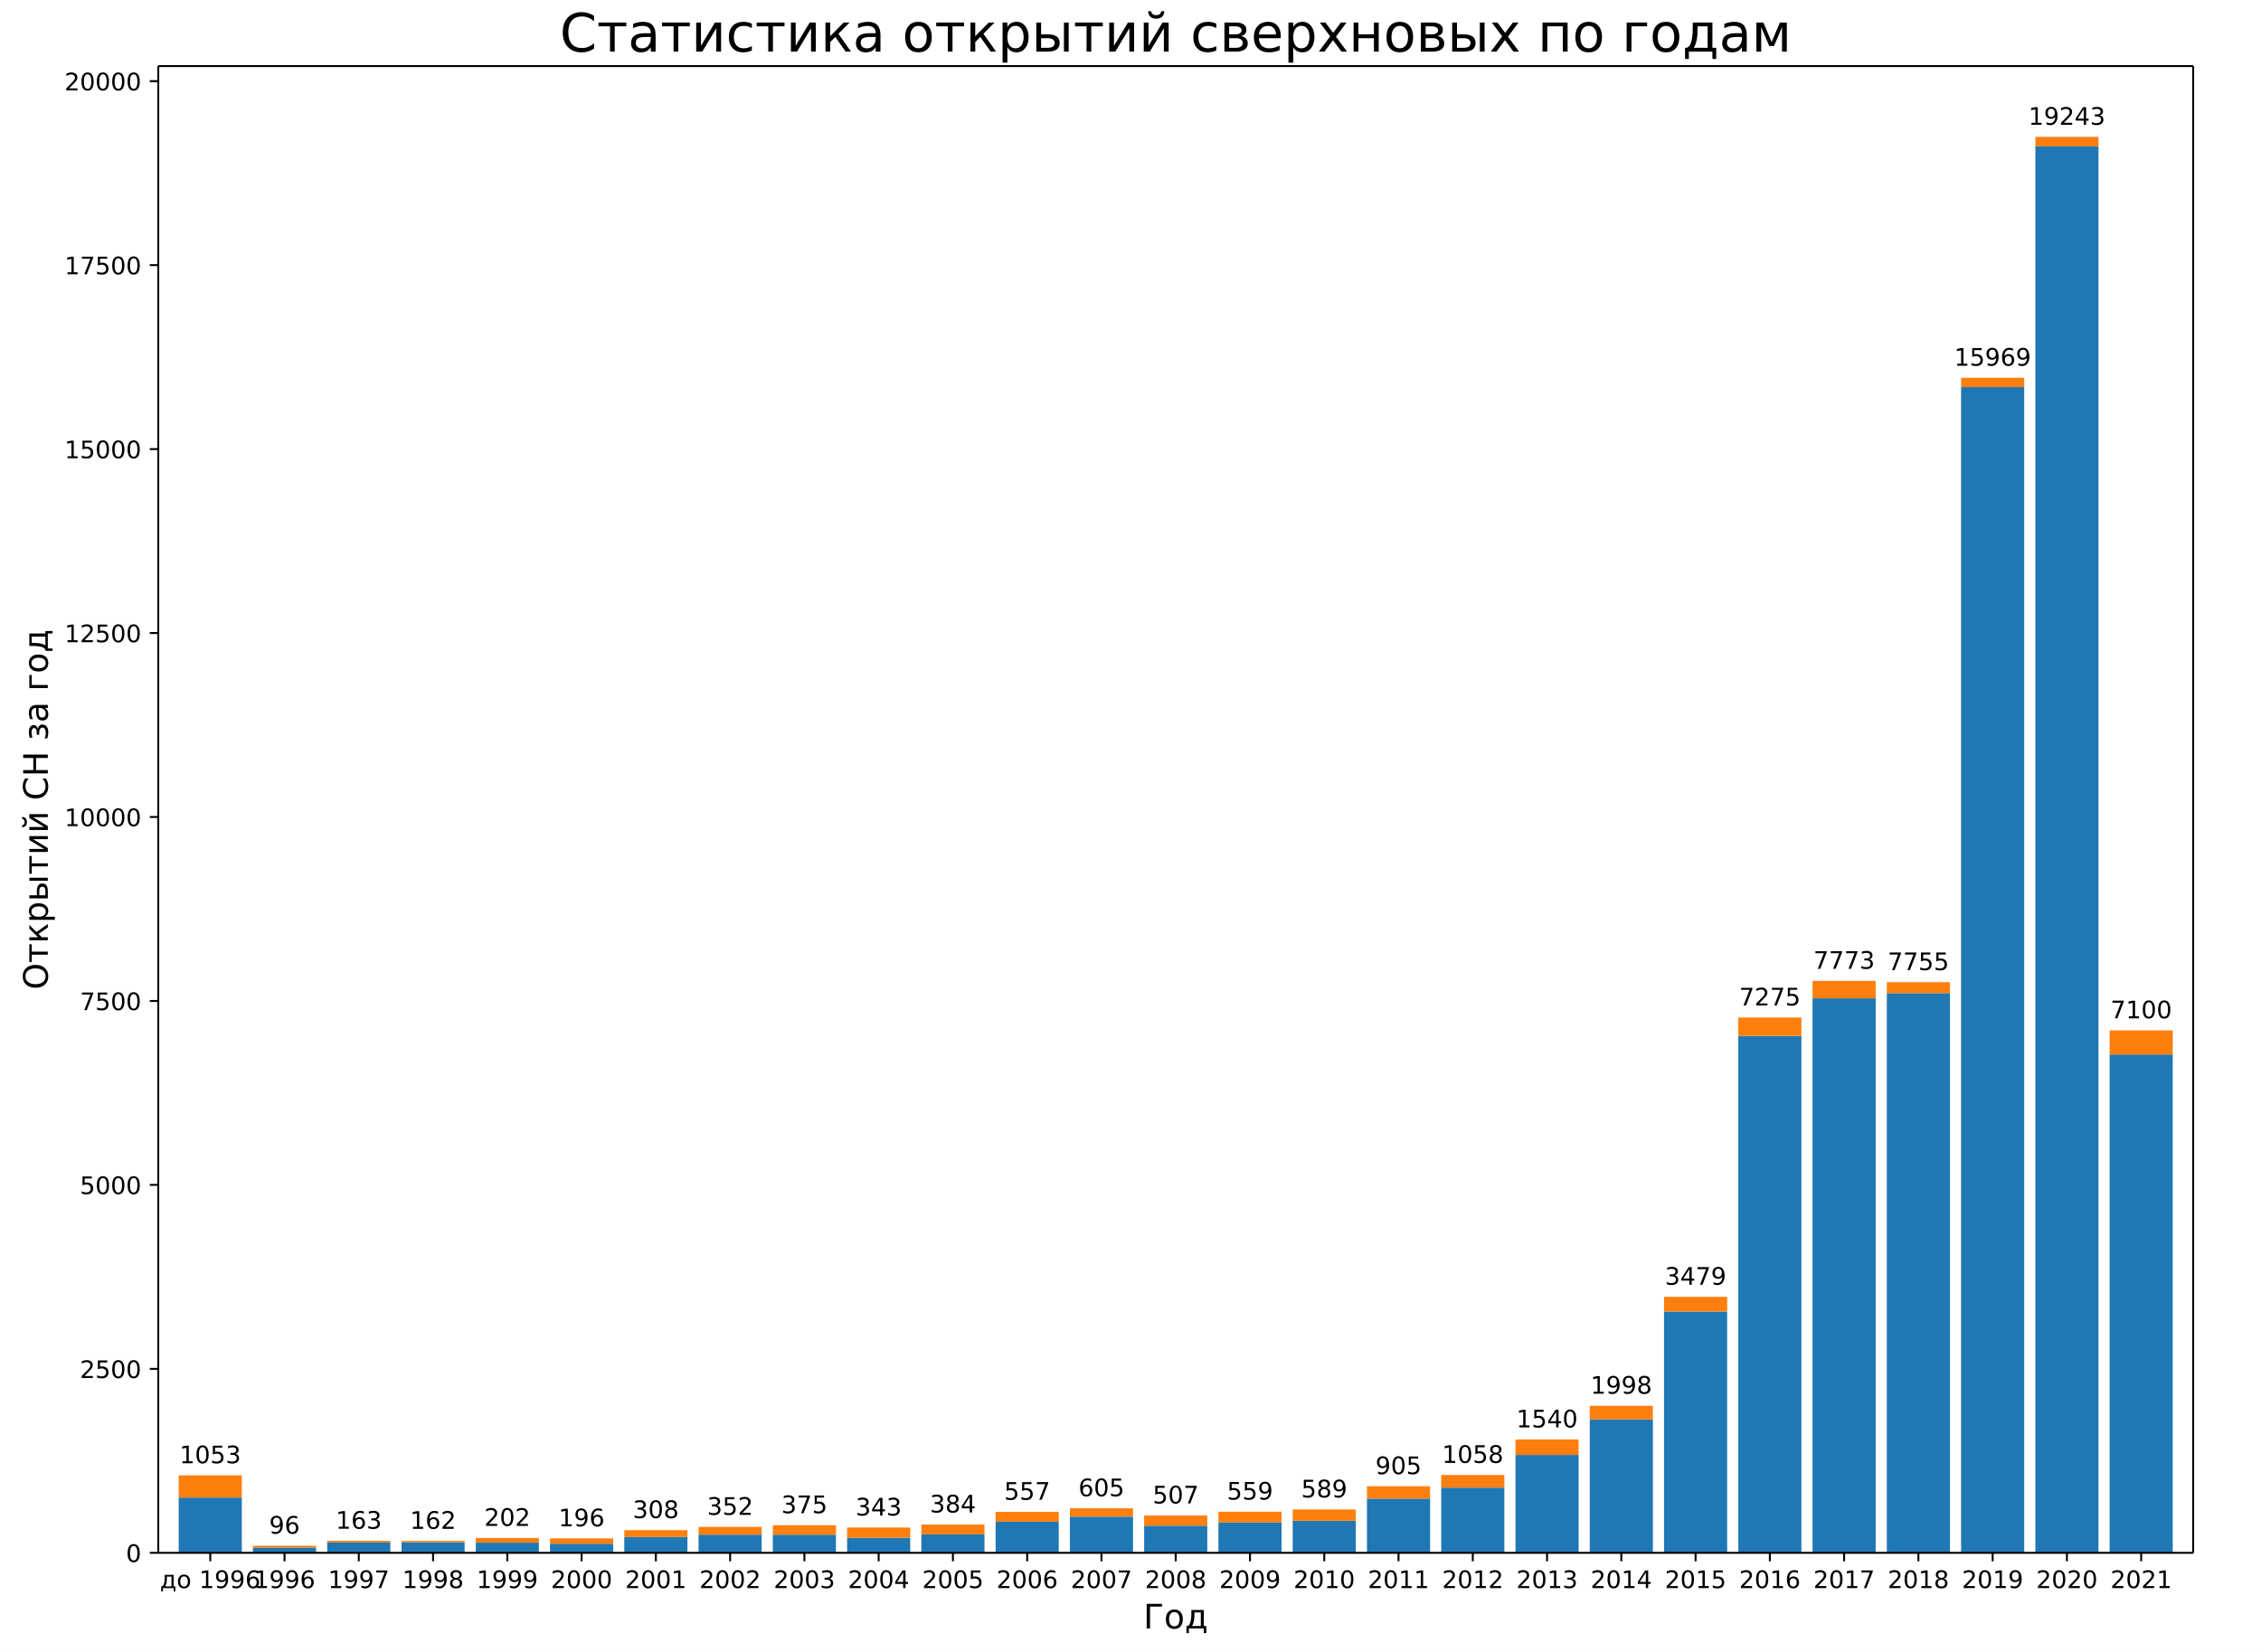
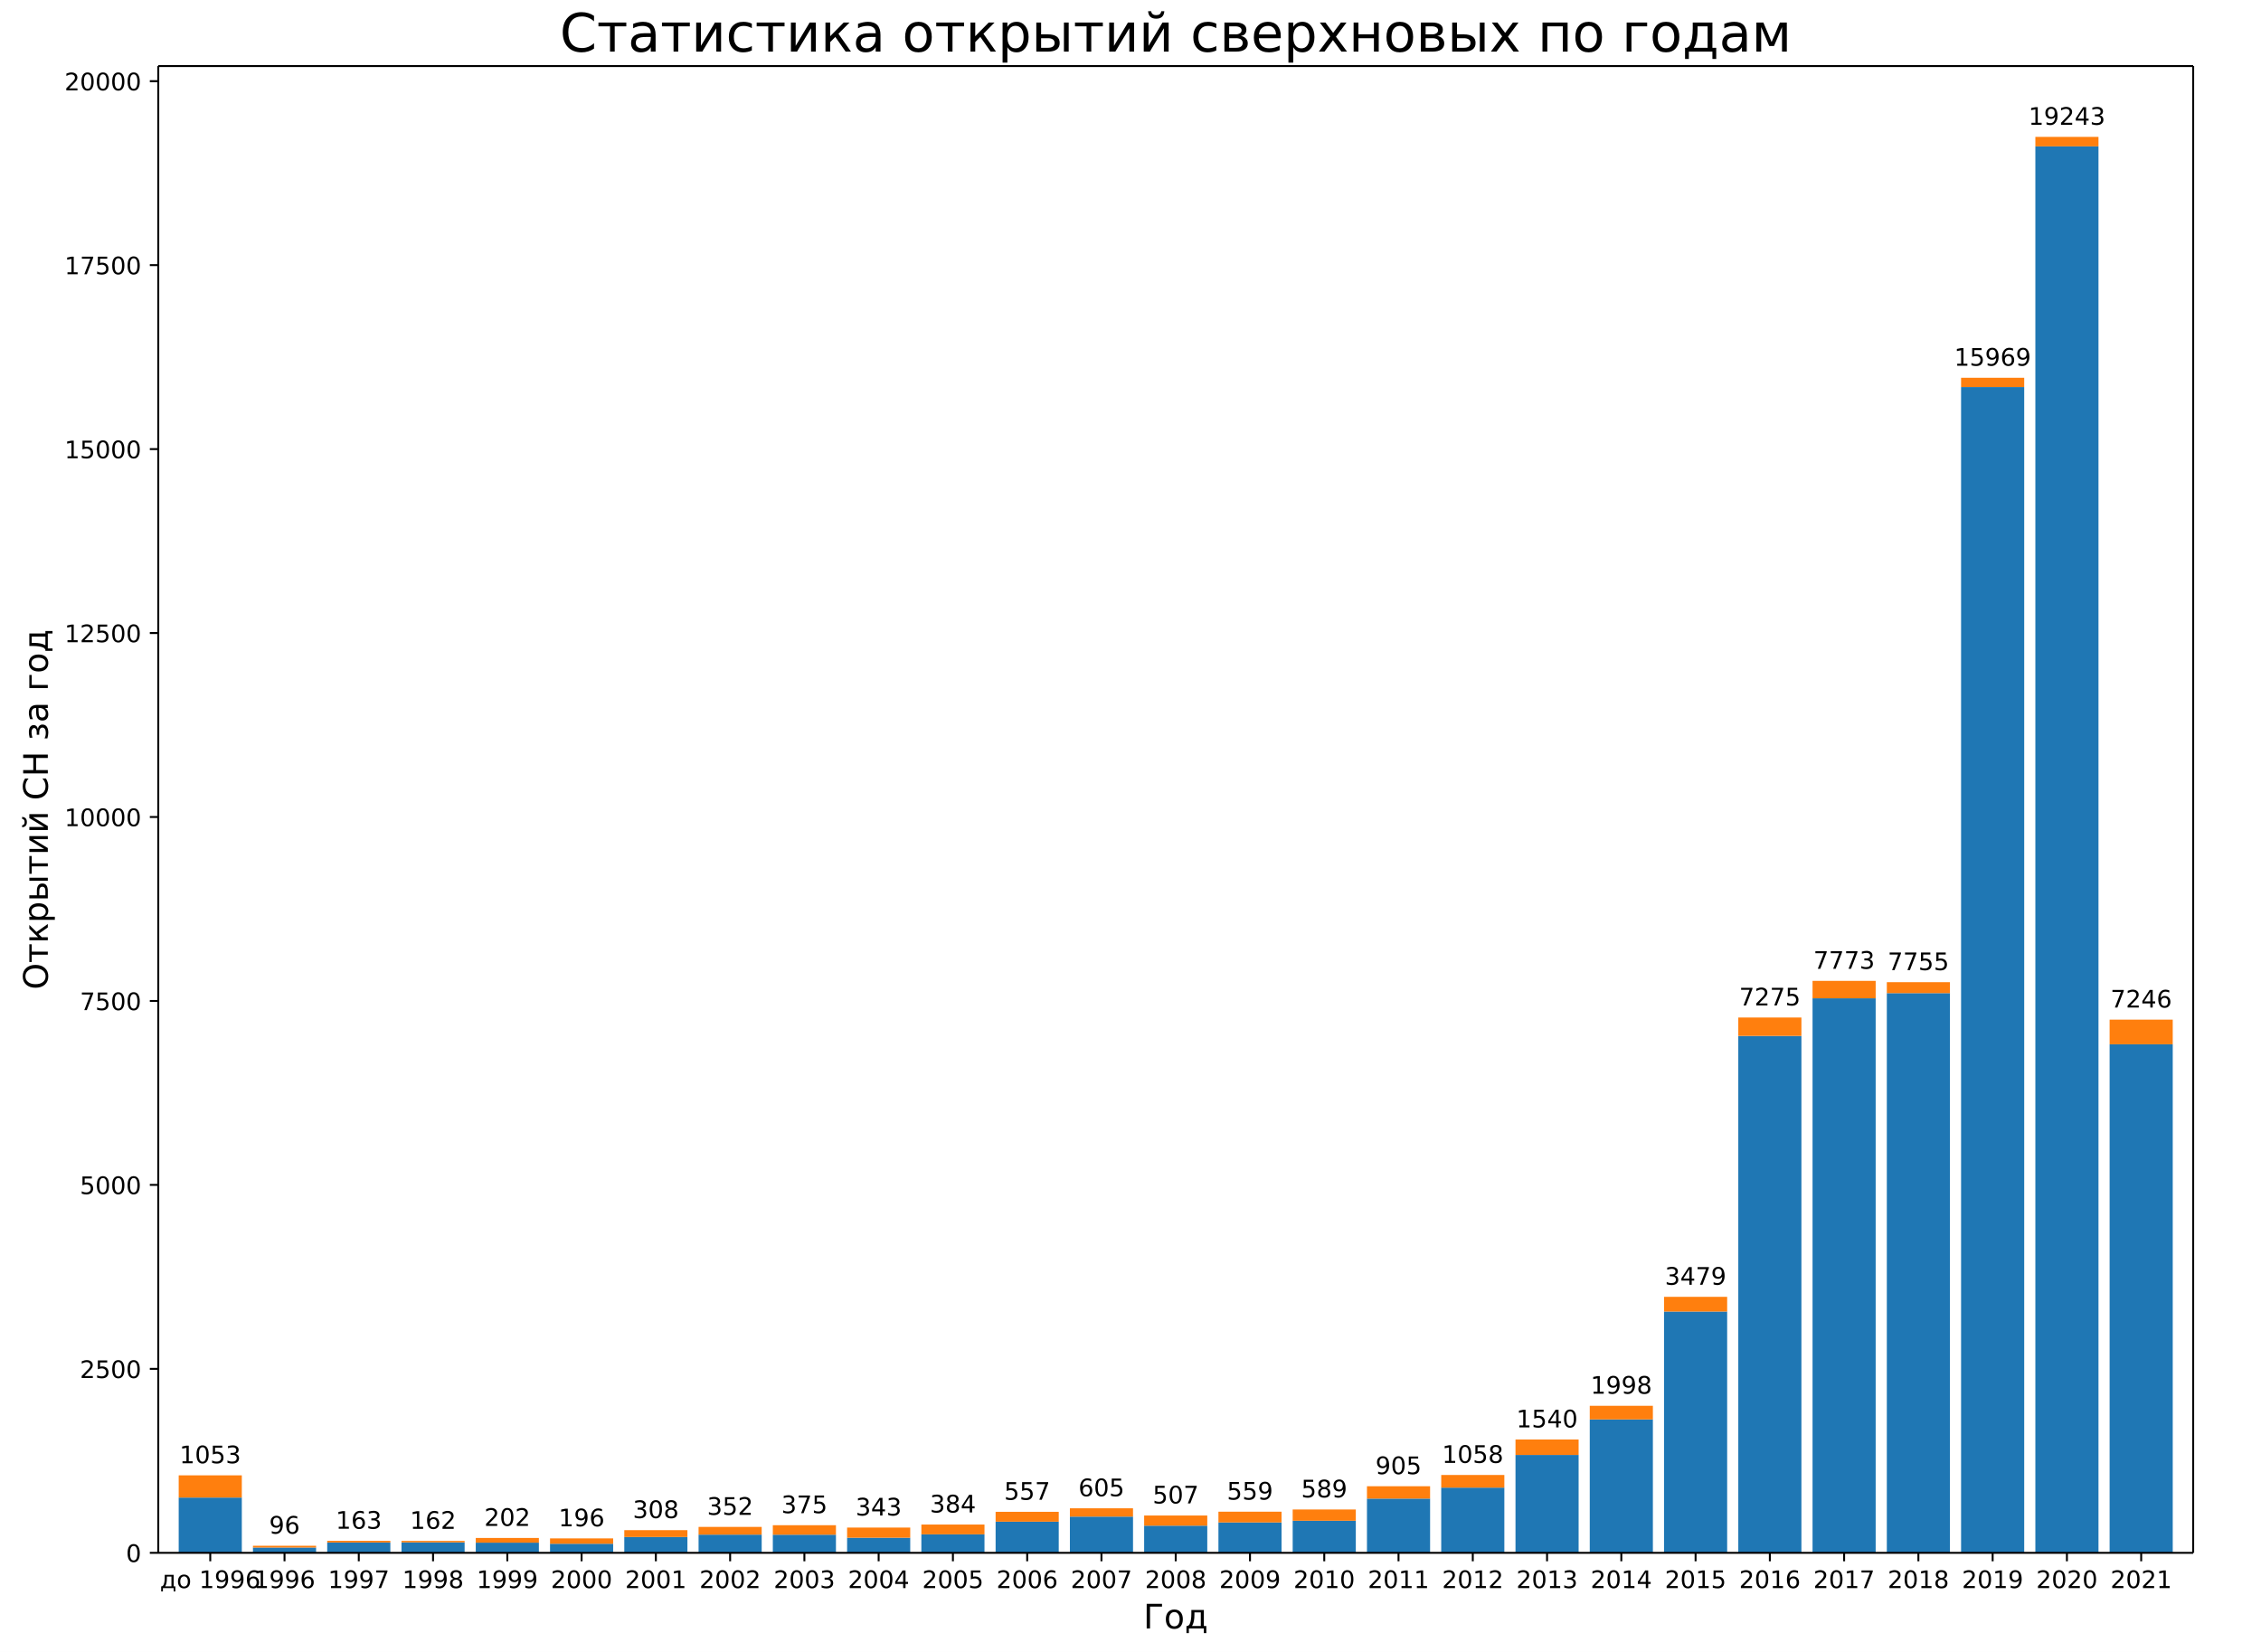
<svg xmlns="http://www.w3.org/2000/svg" xmlns:xlink="http://www.w3.org/1999/xlink" width="936pt" height="684pt" version="1.1" viewBox="0 0 936 684">
  <defs>
    <style type="text/css">*{stroke-linecap:butt;stroke-linejoin:round;}</style>
  </defs>
  <path d="m0 684h936v-684h-936z" fill="#fff" />
  <path d="m65.52 642.96h842.4v-615.6h-842.4z" fill="#fff" />
  <path d="m73.975 642.96h26.133v-22.881h-26.133z" clip-path="url(#a)" fill="#1f77b4" />
  <path d="m104.72 642.96h26.133v-2.194h-26.133z" clip-path="url(#a)" fill="#1f77b4" />
  <path d="m135.46 642.96h26.133v-4.265h-26.133z" clip-path="url(#a)" fill="#1f77b4" />
  <path d="m166.21 642.96h26.133v-4.326h-26.133z" clip-path="url(#a)" fill="#1f77b4" />
  <path d="m196.95 642.96h26.133v-4.205h-26.133z" clip-path="url(#a)" fill="#1f77b4" />
  <path d="m227.7 642.96h26.133v-3.748h-26.133z" clip-path="url(#a)" fill="#1f77b4" />
  <path d="m258.44 642.96h26.133v-6.551h-26.133z" clip-path="url(#a)" fill="#1f77b4" />
  <path d="m289.19 642.96h26.133v-7.526h-26.133z" clip-path="url(#a)" fill="#1f77b4" />
  <path d="m319.93 642.96h26.133v-7.495h-26.133z" clip-path="url(#a)" fill="#1f77b4" />
  <path d="m350.68 642.96h26.133v-6.246h-26.133z" clip-path="url(#a)" fill="#1f77b4" />
  <path d="m381.42 642.96h26.133v-7.647h-26.133z" clip-path="url(#a)" fill="#1f77b4" />
  <path d="m412.16 642.96h26.133v-12.888h-26.133z" clip-path="url(#a)" fill="#1f77b4" />
  <path d="m442.91 642.96h26.133v-14.99h-26.133z" clip-path="url(#a)" fill="#1f77b4" />
  <path d="m473.65 642.96h26.133v-11.242h-26.133z" clip-path="url(#a)" fill="#1f77b4" />
  <path d="m504.4 642.96h26.133v-12.583h-26.133z" clip-path="url(#a)" fill="#1f77b4" />
  <path d="m535.14 642.96h26.133v-13.284h-26.133z" clip-path="url(#a)" fill="#1f77b4" />
  <path d="m565.89 642.96h26.133v-22.455h-26.133z" clip-path="url(#a)" fill="#1f77b4" />
  <path d="m596.63 642.96h26.133v-26.994h-26.133z" clip-path="url(#a)" fill="#1f77b4" />
  <path d="m627.38 642.96h26.133v-40.522h-26.133z" clip-path="url(#a)" fill="#1f77b4" />
  <path d="m658.12 642.96h26.133v-55.238h-26.133z" clip-path="url(#a)" fill="#1f77b4" />
  <path d="m688.87 642.96h26.133v-99.903h-26.133z" clip-path="url(#a)" fill="#1f77b4" />
  <path d="m719.61 642.96h26.133v-214.03h-26.133z" clip-path="url(#a)" fill="#1f77b4" />
  <path d="m750.35 642.96h26.133v-229.6h-26.133z" clip-path="url(#a)" fill="#1f77b4" />
  <path d="m781.1 642.96h26.133v-231.74h-26.133z" clip-path="url(#a)" fill="#1f77b4" />
  <path d="m811.84 642.96h26.133v-482.7h-26.133z" clip-path="url(#a)" fill="#1f77b4" />
  <path d="m842.59 642.96h26.133v-582.36h-26.133z" clip-path="url(#a)" fill="#1f77b4" />
-   <path d="m873.33 642.96h26.133v-206.33h-26.133z" clip-path="url(#a)" fill="#1f77b4" />
+   <path d="m873.33 642.96h26.133v-210.56h-26.133z" clip-path="url(#a)" fill="#1f77b4" />
  <path d="m73.975 620.08h26.133v-9.201h-26.133z" clip-path="url(#a)" fill="#ff7f0e" />
  <path d="m104.72 640.77h26.133v-0.731h-26.133z" clip-path="url(#a)" fill="#ff7f0e" />
  <path d="m135.46 638.69h26.133v-0.701h-26.133z" clip-path="url(#a)" fill="#ff7f0e" />
  <path d="m166.21 638.63h26.133v-0.609h-26.133z" clip-path="url(#a)" fill="#ff7f0e" />
  <path d="m196.95 638.76h26.133v-1.95h-26.133z" clip-path="url(#a)" fill="#ff7f0e" />
  <path d="m227.7 639.21h26.133v-2.224h-26.133z" clip-path="url(#a)" fill="#ff7f0e" />
  <path d="m258.44 636.41h26.133v-2.833h-26.133z" clip-path="url(#a)" fill="#ff7f0e" />
  <path d="m289.19 635.43h26.133v-3.199h-26.133z" clip-path="url(#a)" fill="#ff7f0e" />
  <path d="m319.93 635.46h26.133v-3.93h-26.133z" clip-path="url(#a)" fill="#ff7f0e" />
  <path d="m350.68 636.71h26.133v-4.205h-26.133z" clip-path="url(#a)" fill="#ff7f0e" />
  <path d="m381.42 635.31h26.133v-4.052h-26.133z" clip-path="url(#a)" fill="#ff7f0e" />
  <path d="m412.16 630.07h26.133v-4.083h-26.133z" clip-path="url(#a)" fill="#ff7f0e" />
  <path d="m442.91 627.97h26.133v-3.443h-26.133z" clip-path="url(#a)" fill="#ff7f0e" />
  <path d="m473.65 631.72h26.133v-4.205h-26.133z" clip-path="url(#a)" fill="#ff7f0e" />
  <path d="m504.4 630.38h26.133v-4.448h-26.133z" clip-path="url(#a)" fill="#ff7f0e" />
  <path d="m535.14 629.68h26.133v-4.662h-26.133z" clip-path="url(#a)" fill="#ff7f0e" />
  <path d="m565.89 620.51h26.133v-5.119h-26.133z" clip-path="url(#a)" fill="#ff7f0e" />
  <path d="m596.63 615.97h26.133v-5.24h-26.133z" clip-path="url(#a)" fill="#ff7f0e" />
  <path d="m627.38 602.44h26.133v-6.398h-26.133z" clip-path="url(#a)" fill="#ff7f0e" />
  <path d="m658.12 587.72h26.133v-5.636h-26.133z" clip-path="url(#a)" fill="#ff7f0e" />
  <path d="m688.87 543.06h26.133v-6.093h-26.133z" clip-path="url(#a)" fill="#ff7f0e" />
  <path d="m719.61 428.93h26.133v-7.617h-26.133z" clip-path="url(#a)" fill="#ff7f0e" />
  <path d="m750.35 413.36h26.133v-7.221h-26.133z" clip-path="url(#a)" fill="#ff7f0e" />
  <path d="m781.1 411.22h26.133v-4.54h-26.133z" clip-path="url(#a)" fill="#ff7f0e" />
  <path d="m811.84 160.26h26.133v-3.839h-26.133z" clip-path="url(#a)" fill="#ff7f0e" />
  <path d="m842.59 60.605h26.133v-3.93h-26.133z" clip-path="url(#a)" fill="#ff7f0e" />
-   <path d="m873.33 436.63h26.133v-9.993h-26.133z" clip-path="url(#a)" fill="#ff7f0e" />
+   <path d="m873.33 432.4h26.133v-10.207h-26.133z" clip-path="url(#a)" fill="#ff7f0e" />
  <defs>
    <path id="b" d="m0 0v3.5" stroke="#000" stroke-width=".8" />
  </defs>
  <use x="87.041" y="642.96" stroke="#000000" stroke-width=".8" xlink:href="#b" />
  <text transform="rotate(-0 87.041 657.56)" x="87.041" y="657.558" font-family="DejaVu Sans" font-size="10px" text-anchor="middle">до 1996</text>
  <use x="117.786" y="642.96" stroke="#000000" stroke-width=".8" xlink:href="#b" />
  <text transform="rotate(-0 117.79 657.56)" x="117.786" y="657.558" font-family="DejaVu Sans" font-size="10px" text-anchor="middle">1996</text>
  <use x="148.53" y="642.96" stroke="#000000" stroke-width=".8" xlink:href="#b" />
  <text transform="rotate(-0 148.53 657.56)" x="148.53" y="657.558" font-family="DejaVu Sans" font-size="10px" text-anchor="middle">1997</text>
  <use x="179.275" y="642.96" stroke="#000000" stroke-width=".8" xlink:href="#b" />
  <text transform="rotate(-0 179.27 657.56)" x="179.275" y="657.558" font-family="DejaVu Sans" font-size="10px" text-anchor="middle">1998</text>
  <use x="210.019" y="642.96" stroke="#000000" stroke-width=".8" xlink:href="#b" />
  <text transform="rotate(-0 210.02 657.56)" x="210.019" y="657.558" font-family="DejaVu Sans" font-size="10px" text-anchor="middle">1999</text>
  <use x="240.764" y="642.96" stroke="#000000" stroke-width=".8" xlink:href="#b" />
  <text transform="rotate(-0 240.76 657.56)" x="240.764" y="657.558" font-family="DejaVu Sans" font-size="10px" text-anchor="middle">2000</text>
  <use x="271.508" y="642.96" stroke="#000000" stroke-width=".8" xlink:href="#b" />
  <text transform="rotate(-0 271.51 657.56)" x="271.508" y="657.558" font-family="DejaVu Sans" font-size="10px" text-anchor="middle">2001</text>
  <use x="302.253" y="642.96" stroke="#000000" stroke-width=".8" xlink:href="#b" />
  <text transform="rotate(-0 302.25 657.56)" x="302.253" y="657.558" font-family="DejaVu Sans" font-size="10px" text-anchor="middle">2002</text>
  <use x="332.997" y="642.96" stroke="#000000" stroke-width=".8" xlink:href="#b" />
  <text transform="rotate(-0 333 657.56)" x="332.997" y="657.558" font-family="DejaVu Sans" font-size="10px" text-anchor="middle">2003</text>
  <use x="363.742" y="642.96" stroke="#000000" stroke-width=".8" xlink:href="#b" />
  <text transform="rotate(-0 363.74 657.56)" x="363.742" y="657.558" font-family="DejaVu Sans" font-size="10px" text-anchor="middle">2004</text>
  <use x="394.486" y="642.96" stroke="#000000" stroke-width=".8" xlink:href="#b" />
  <text transform="rotate(-0 394.49 657.56)" x="394.486" y="657.558" font-family="DejaVu Sans" font-size="10px" text-anchor="middle">2005</text>
  <use x="425.231" y="642.96" stroke="#000000" stroke-width=".8" xlink:href="#b" />
  <text transform="rotate(-0 425.23 657.56)" x="425.231" y="657.558" font-family="DejaVu Sans" font-size="10px" text-anchor="middle">2006</text>
  <use x="455.975" y="642.96" stroke="#000000" stroke-width=".8" xlink:href="#b" />
  <text transform="rotate(-0 455.98 657.56)" x="455.975" y="657.558" font-family="DejaVu Sans" font-size="10px" text-anchor="middle">2007</text>
  <use x="486.72" y="642.96" stroke="#000000" stroke-width=".8" xlink:href="#b" />
  <text transform="rotate(-0 486.72 657.56)" x="486.72" y="657.558" font-family="DejaVu Sans" font-size="10px" text-anchor="middle">2008</text>
  <use x="517.465" y="642.96" stroke="#000000" stroke-width=".8" xlink:href="#b" />
  <text transform="rotate(-0 517.46 657.56)" x="517.465" y="657.558" font-family="DejaVu Sans" font-size="10px" text-anchor="middle">2009</text>
  <use x="548.209" y="642.96" stroke="#000000" stroke-width=".8" xlink:href="#b" />
  <text transform="rotate(-0 548.21 657.56)" x="548.209" y="657.558" font-family="DejaVu Sans" font-size="10px" text-anchor="middle">2010</text>
  <use x="578.954" y="642.96" stroke="#000000" stroke-width=".8" xlink:href="#b" />
  <text transform="rotate(-0 578.95 657.56)" x="578.954" y="657.558" font-family="DejaVu Sans" font-size="10px" text-anchor="middle">2011</text>
  <use x="609.698" y="642.96" stroke="#000000" stroke-width=".8" xlink:href="#b" />
  <text transform="rotate(-0 609.7 657.56)" x="609.698" y="657.558" font-family="DejaVu Sans" font-size="10px" text-anchor="middle">2012</text>
  <use x="640.443" y="642.96" stroke="#000000" stroke-width=".8" xlink:href="#b" />
  <text transform="rotate(-0 640.44 657.56)" x="640.443" y="657.558" font-family="DejaVu Sans" font-size="10px" text-anchor="middle">2013</text>
  <use x="671.187" y="642.96" stroke="#000000" stroke-width=".8" xlink:href="#b" />
  <text transform="rotate(-0 671.19 657.56)" x="671.187" y="657.558" font-family="DejaVu Sans" font-size="10px" text-anchor="middle">2014</text>
  <use x="701.932" y="642.96" stroke="#000000" stroke-width=".8" xlink:href="#b" />
  <text transform="rotate(-0 701.93 657.56)" x="701.932" y="657.558" font-family="DejaVu Sans" font-size="10px" text-anchor="middle">2015</text>
  <use x="732.676" y="642.96" stroke="#000000" stroke-width=".8" xlink:href="#b" />
  <text transform="rotate(-0 732.68 657.56)" x="732.676" y="657.558" font-family="DejaVu Sans" font-size="10px" text-anchor="middle">2016</text>
  <use x="763.421" y="642.96" stroke="#000000" stroke-width=".8" xlink:href="#b" />
  <text transform="rotate(-0 763.42 657.56)" x="763.421" y="657.558" font-family="DejaVu Sans" font-size="10px" text-anchor="middle">2017</text>
  <use x="794.165" y="642.96" stroke="#000000" stroke-width=".8" xlink:href="#b" />
  <text transform="rotate(-0 794.17 657.56)" x="794.165" y="657.558" font-family="DejaVu Sans" font-size="10px" text-anchor="middle">2018</text>
  <use x="824.91" y="642.96" stroke="#000000" stroke-width=".8" xlink:href="#b" />
  <text transform="rotate(-0 824.91 657.56)" x="824.91" y="657.558" font-family="DejaVu Sans" font-size="10px" text-anchor="middle">2019</text>
  <use x="855.654" y="642.96" stroke="#000000" stroke-width=".8" xlink:href="#b" />
  <text transform="rotate(-0 855.65 657.56)" x="855.654" y="657.558" font-family="DejaVu Sans" font-size="10px" text-anchor="middle">2020</text>
  <use x="886.399" y="642.96" stroke="#000000" stroke-width=".8" xlink:href="#b" />
  <text transform="rotate(-0 886.4 657.56)" x="886.399" y="657.558" font-family="DejaVu Sans" font-size="10px" text-anchor="middle">2021</text>
  <text transform="rotate(-0 486.72 674.28)" x="486.72" y="674.276" font-family="DejaVu Sans" font-size="14px" text-anchor="middle">Год</text>
  <defs>
    <path id="c" d="m0 0h-3.5" stroke="#000" stroke-width=".8" />
  </defs>
  <use x="65.52" y="642.96" stroke="#000000" stroke-width=".8" xlink:href="#c" />
  <text transform="rotate(-0 58.52 646.76)" x="58.52" y="646.759" font-family="DejaVu Sans" font-size="10px" text-anchor="end">0</text>
  <use x="65.52" y="566.791" stroke="#000000" stroke-width=".8" xlink:href="#c" />
  <text transform="rotate(-0 58.52 570.59)" x="58.52" y="570.591" font-family="DejaVu Sans" font-size="10px" text-anchor="end">2500</text>
  <use x="65.52" y="490.623" stroke="#000000" stroke-width=".8" xlink:href="#c" />
  <text transform="rotate(-0 58.52 494.42)" x="58.52" y="494.422" font-family="DejaVu Sans" font-size="10px" text-anchor="end">5000</text>
  <use x="65.52" y="414.454" stroke="#000000" stroke-width=".8" xlink:href="#c" />
  <text transform="rotate(-0 58.52 418.25)" x="58.52" y="418.253" font-family="DejaVu Sans" font-size="10px" text-anchor="end">7500</text>
  <use x="65.52" y="338.285" stroke="#000000" stroke-width=".8" xlink:href="#c" />
  <text transform="rotate(-0 58.52 342.08)" x="58.52" y="342.084" font-family="DejaVu Sans" font-size="10px" text-anchor="end">10000</text>
  <use x="65.52" y="262.117" stroke="#000000" stroke-width=".8" xlink:href="#c" />
  <text transform="rotate(-0 58.52 265.92)" x="58.52" y="265.916" font-family="DejaVu Sans" font-size="10px" text-anchor="end">12500</text>
  <use x="65.52" y="185.948" stroke="#000000" stroke-width=".8" xlink:href="#c" />
  <text transform="rotate(-0 58.52 189.75)" x="58.52" y="189.747" font-family="DejaVu Sans" font-size="10px" text-anchor="end">15000</text>
  <use x="65.52" y="109.779" stroke="#000000" stroke-width=".8" xlink:href="#c" />
  <text transform="rotate(-0 58.52 113.58)" x="58.52" y="113.578" font-family="DejaVu Sans" font-size="10px" text-anchor="end">17500</text>
  <use x="65.52" y="33.61" stroke="#000000" stroke-width=".8" xlink:href="#c" />
  <text transform="rotate(-0 58.52 37.41)" x="58.52" y="37.41" font-family="DejaVu Sans" font-size="10px" text-anchor="end">20000</text>
  <text transform="rotate(-90 19.796 335.16)" x="19.796" y="335.16" font-family="DejaVu Sans" font-size="14px" text-anchor="middle">Открытий СН за год</text>
  <path d="m65.52 642.96v-615.6" fill="none" stroke="#000" stroke-linecap="square" stroke-width=".8" />
  <path d="m907.92 642.96v-615.6" fill="none" stroke="#000" stroke-linecap="square" stroke-width=".8" />
  <path d="m65.52 642.96h842.4" fill="none" stroke="#000" stroke-linecap="square" stroke-width=".8" />
  <path d="m65.52 27.36h842.4" fill="none" stroke="#000" stroke-linecap="square" stroke-width=".8" />
  <text transform="rotate(-0 87.041 605.88)" x="87.041" y="605.878" font-family="DejaVu Sans" font-size="10px" text-anchor="middle">1053</text>
  <text transform="rotate(-0 117.79 635.04)" x="117.786" y="635.035" font-family="DejaVu Sans" font-size="10px" text-anchor="middle">96</text>
  <text transform="rotate(-0 148.53 632.99)" x="148.53" y="632.994" font-family="DejaVu Sans" font-size="10px" text-anchor="middle">163</text>
  <text transform="rotate(-0 179.27 633.02)" x="179.275" y="633.024" font-family="DejaVu Sans" font-size="10px" text-anchor="middle">162</text>
  <text transform="rotate(-0 210.02 631.81)" x="210.019" y="631.806" font-family="DejaVu Sans" font-size="10px" text-anchor="middle">202</text>
  <text transform="rotate(-0 240.76 631.99)" x="240.764" y="631.988" font-family="DejaVu Sans" font-size="10px" text-anchor="middle">196</text>
  <text transform="rotate(-0 271.51 628.58)" x="271.508" y="628.576" font-family="DejaVu Sans" font-size="10px" text-anchor="middle">308</text>
  <text transform="rotate(-0 302.25 627.24)" x="302.253" y="627.235" font-family="DejaVu Sans" font-size="10px" text-anchor="middle">352</text>
  <text transform="rotate(-0 333 626.53)" x="332.997" y="626.535" font-family="DejaVu Sans" font-size="10px" text-anchor="middle">375</text>
  <text transform="rotate(-0 363.74 627.51)" x="363.742" y="627.51" font-family="DejaVu Sans" font-size="10px" text-anchor="middle">343</text>
  <text transform="rotate(-0 394.49 626.26)" x="394.486" y="626.26" font-family="DejaVu Sans" font-size="10px" text-anchor="middle">384</text>
  <text transform="rotate(-0 425.23 620.99)" x="425.231" y="620.99" font-family="DejaVu Sans" font-size="10px" text-anchor="middle">557</text>
  <text transform="rotate(-0 455.98 619.53)" x="455.975" y="619.527" font-family="DejaVu Sans" font-size="10px" text-anchor="middle">605</text>
  <text transform="rotate(-0 486.72 622.51)" x="486.72" y="622.513" font-family="DejaVu Sans" font-size="10px" text-anchor="middle">507</text>
  <text transform="rotate(-0 517.46 620.93)" x="517.465" y="620.929" font-family="DejaVu Sans" font-size="10px" text-anchor="middle">559</text>
  <text transform="rotate(-0 548.21 620.01)" x="548.209" y="620.015" font-family="DejaVu Sans" font-size="10px" text-anchor="middle">589</text>
  <text transform="rotate(-0 578.95 610.39)" x="578.954" y="610.387" font-family="DejaVu Sans" font-size="10px" text-anchor="middle">905</text>
  <text transform="rotate(-0 609.7 605.73)" x="609.698" y="605.725" font-family="DejaVu Sans" font-size="10px" text-anchor="middle">1058</text>
  <text transform="rotate(-0 640.44 591.04)" x="640.443" y="591.04" font-family="DejaVu Sans" font-size="10px" text-anchor="middle">1540</text>
  <text transform="rotate(-0 671.19 577.09)" x="671.187" y="577.086" font-family="DejaVu Sans" font-size="10px" text-anchor="middle">1998</text>
  <text transform="rotate(-0 701.93 531.96)" x="701.932" y="531.964" font-family="DejaVu Sans" font-size="10px" text-anchor="middle">3479</text>
  <text transform="rotate(-0 732.68 416.31)" x="732.676" y="416.309" font-family="DejaVu Sans" font-size="10px" text-anchor="middle">7275</text>
  <text transform="rotate(-0 763.42 401.14)" x="763.421" y="401.136" font-family="DejaVu Sans" font-size="10px" text-anchor="middle">7773</text>
  <text transform="rotate(-0 794.17 401.68)" x="794.165" y="401.685" font-family="DejaVu Sans" font-size="10px" text-anchor="middle">7755</text>
  <text transform="rotate(-0 824.91 151.42)" x="824.91" y="151.425" font-family="DejaVu Sans" font-size="10px" text-anchor="middle">15969</text>
  <text transform="rotate(-0 855.65 51.674)" x="855.654" y="51.674" font-family="DejaVu Sans" font-size="10px" text-anchor="middle">19243</text>
-   <text transform="rotate(-0 886.4 421.64)" x="886.399" y="421.641" font-family="DejaVu Sans" font-size="10px" text-anchor="middle">7100</text>
+   <text transform="rotate(-0 886.4 417.19)" x="886.399" y="417.193" font-family="DejaVu Sans" font-size="10px" text-anchor="middle">7246</text>
  <text transform="rotate(-0 486.72 21.36)" x="486.72" y="21.36" font-family="DejaVu Sans" font-size="22px" text-anchor="middle">Статистика открытий сверхновых по годам</text>
  <defs>
    <clipPath id="a">
      <rect x="65.52" y="27.36" width="842.4" height="615.6" />
    </clipPath>
  </defs>
</svg>
